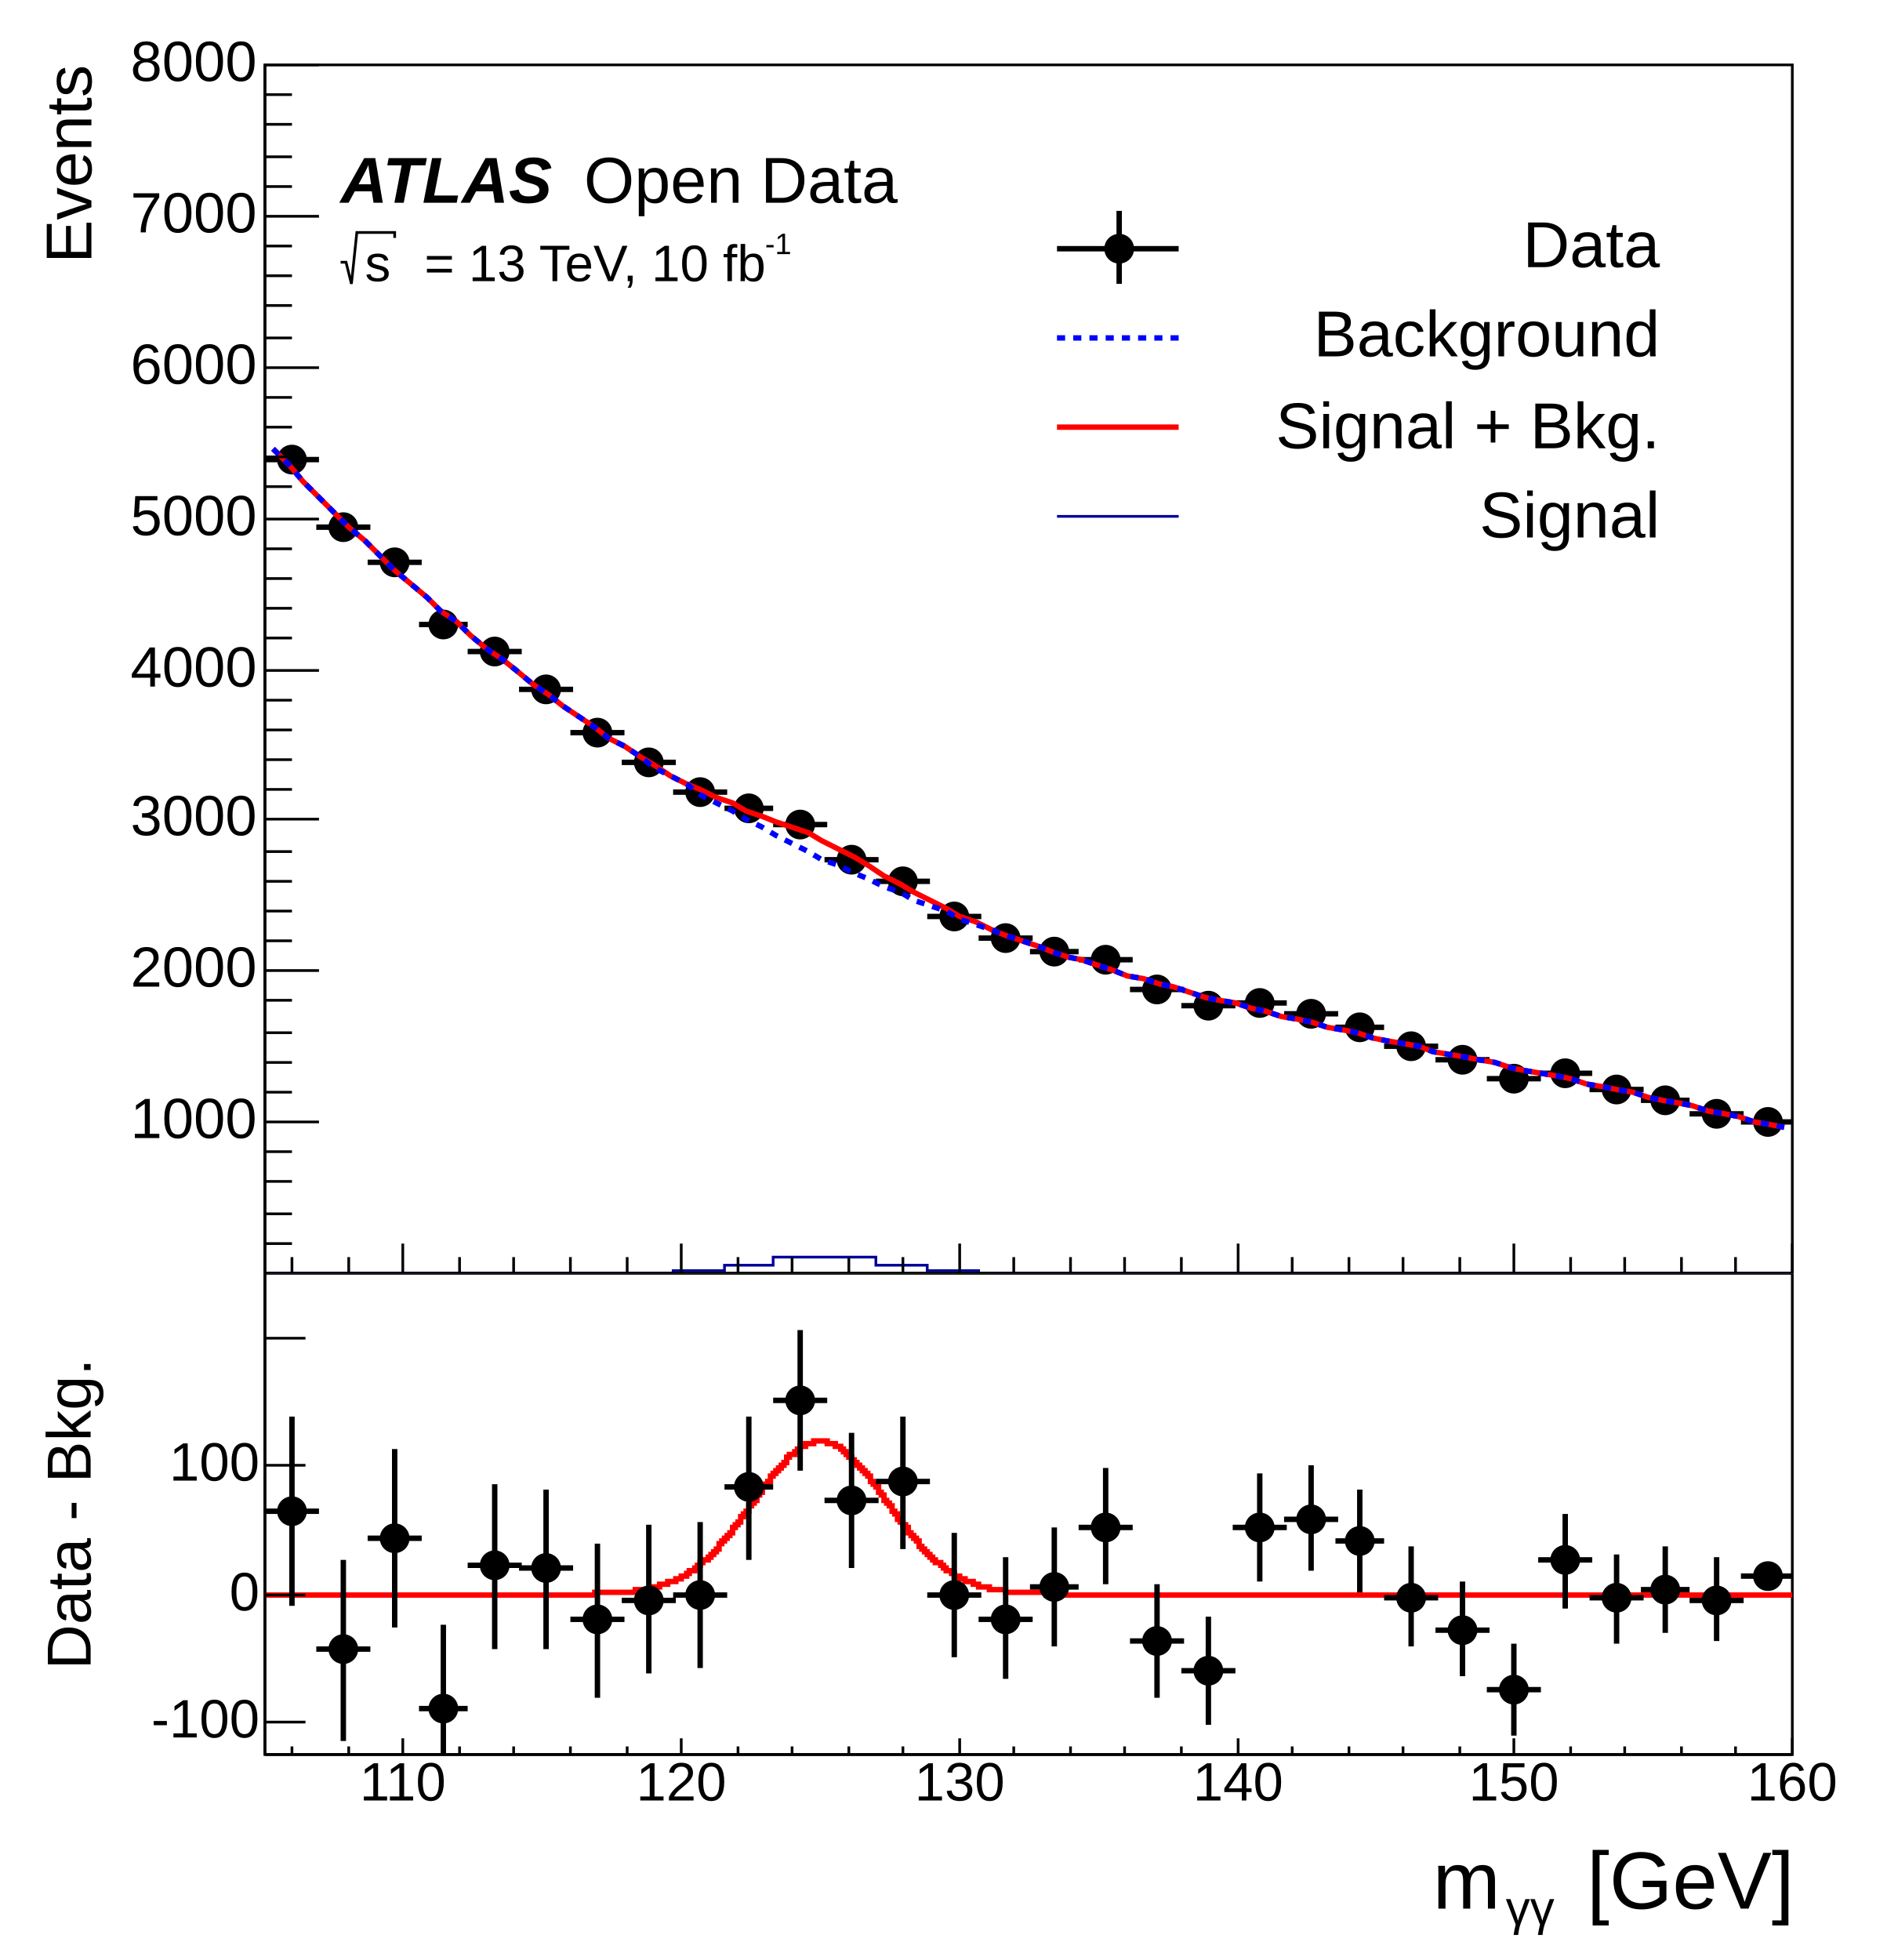
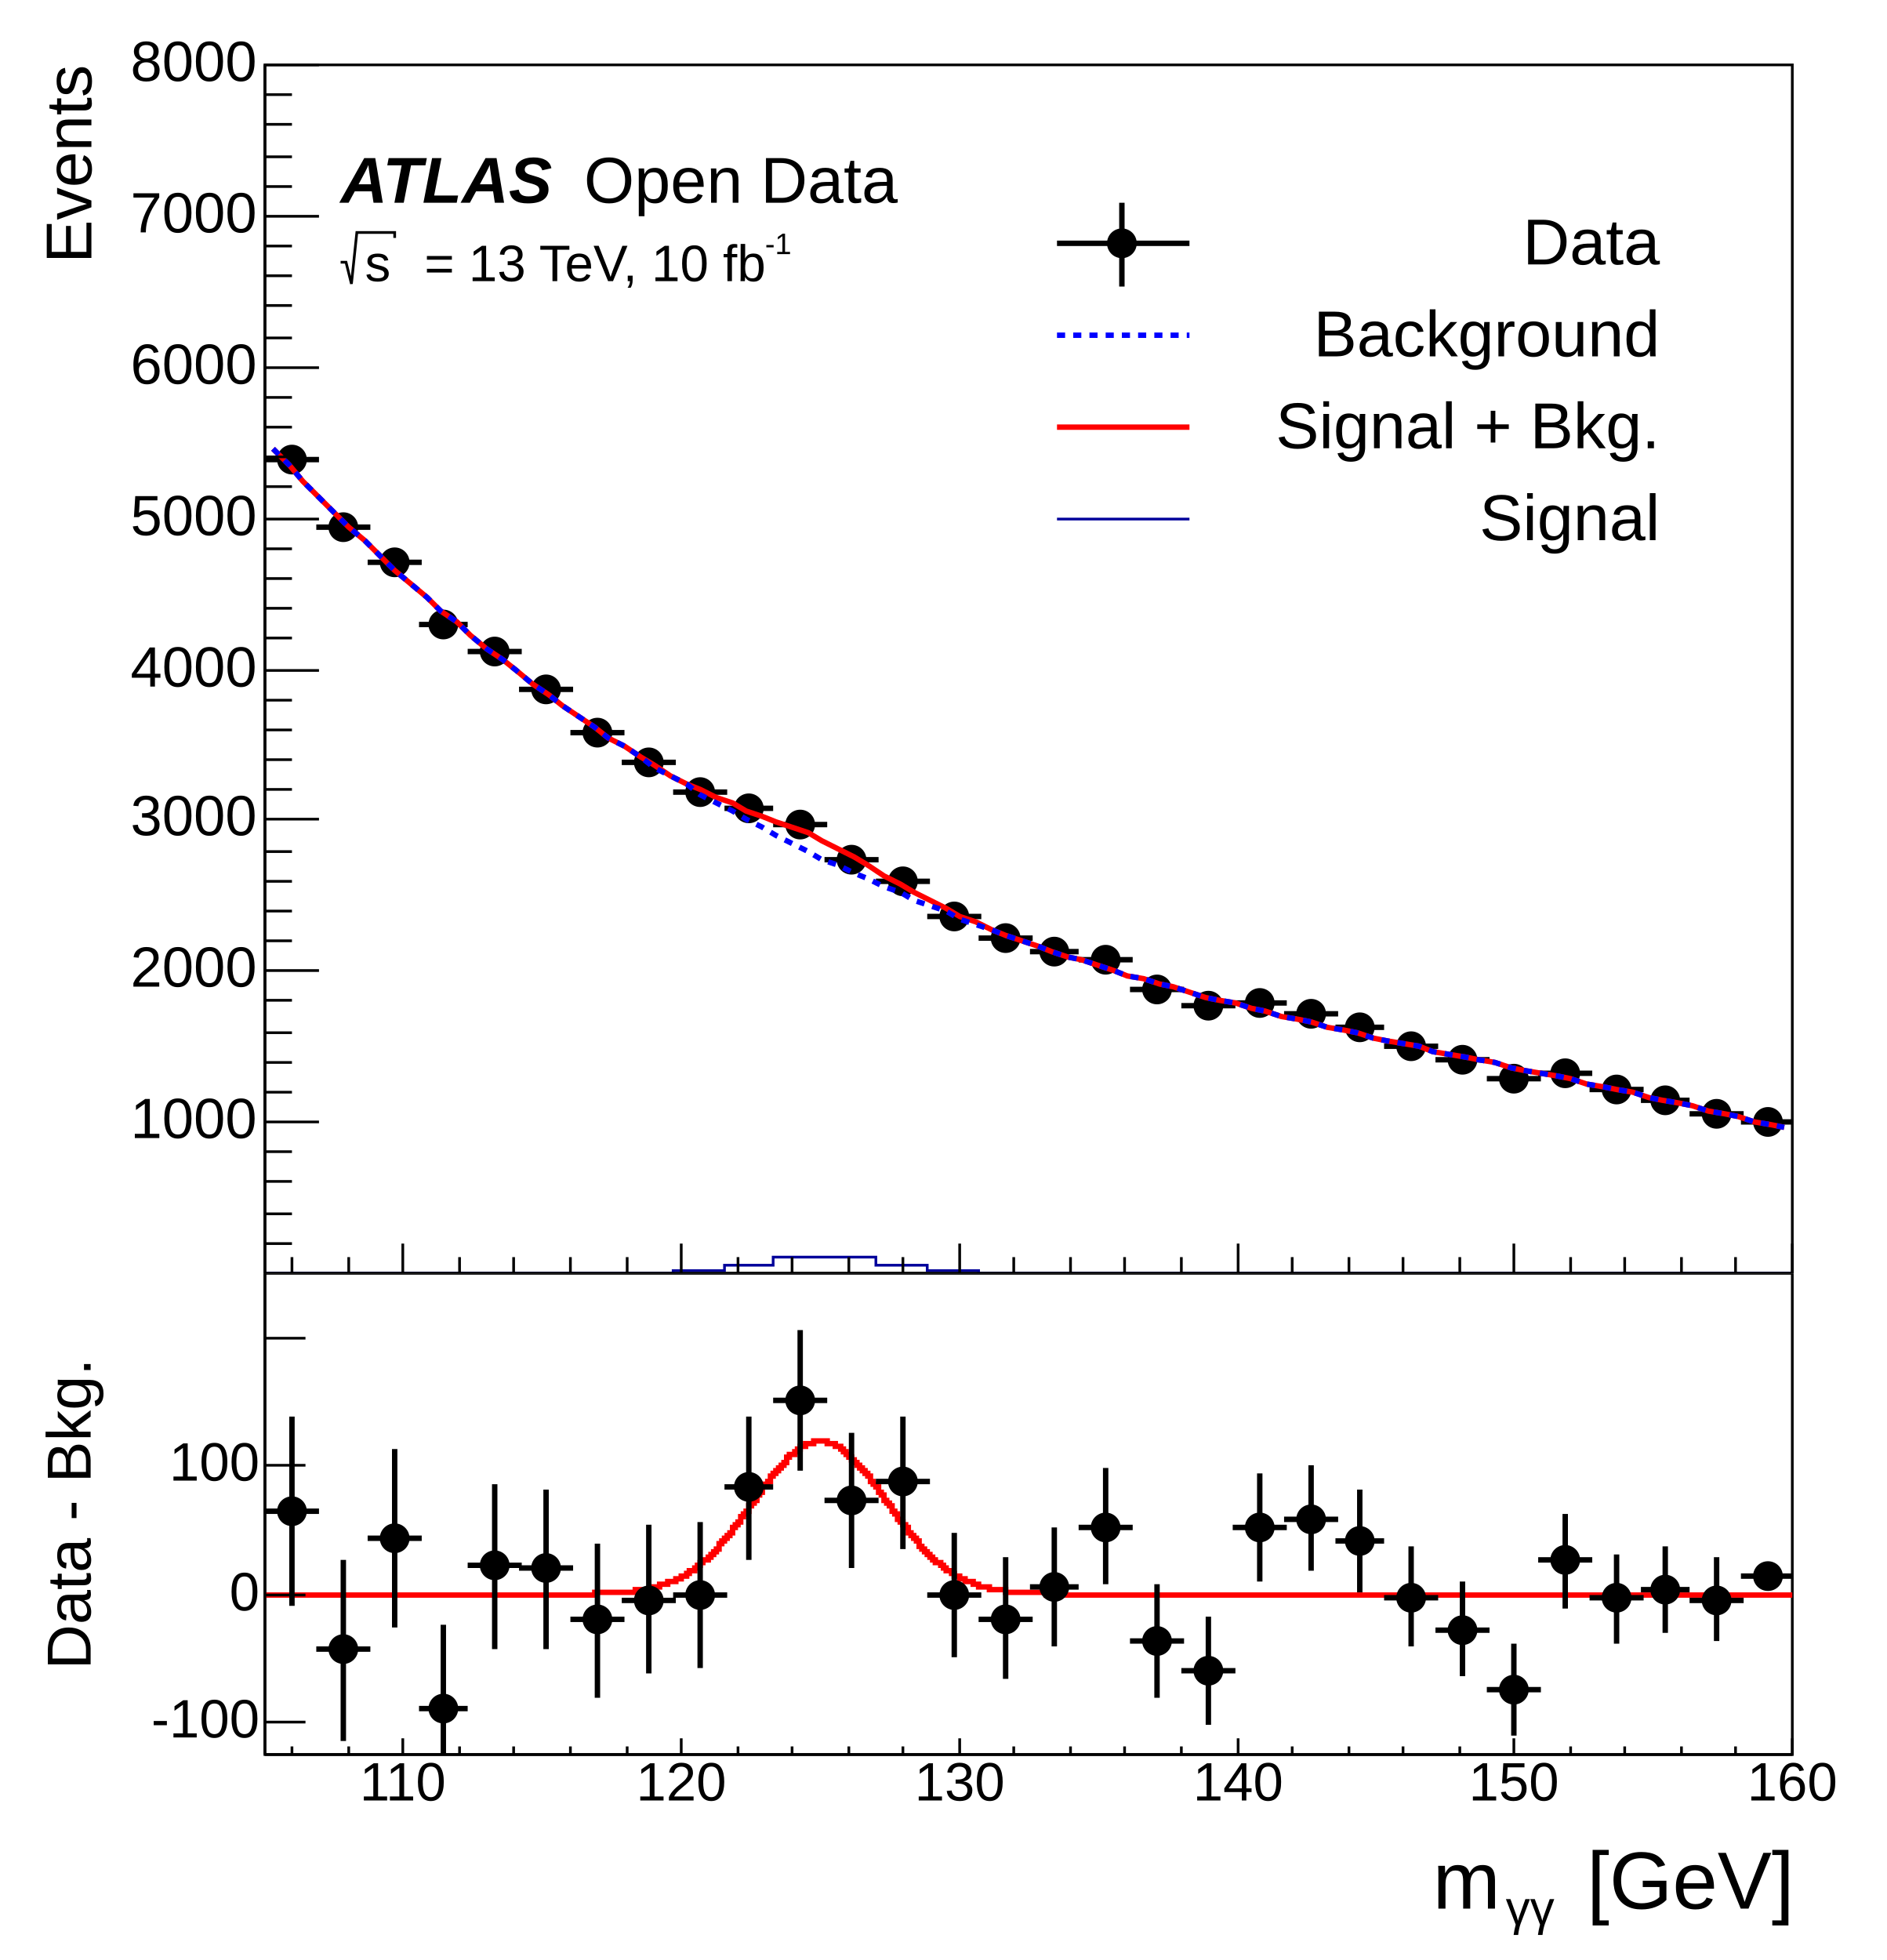
<svg xmlns="http://www.w3.org/2000/svg" width="698" height="725" viewBox="0 0 698 725" preserveAspectRatio="none">
  <path d="M0,0H698V725H0Z" style="fill: white;" />
  <g>
    <svg viewBox="0 0 698 471" preserveAspectRatio="none" x="0" y="0" width="698" height="471">
      <path d="M0,0H698V471H0Z" style="fill: white;" />
      <g>
        <g transform="translate(98,24)">
          <path d="M0,0H565V447H0Z" style="fill: white; stroke: black; stroke-width: 1;" />
          <svg x="0" y="0" overflow="hidden" width="565" height="447" viewBox="0 0 565 447">
            <g>
              <path d="M0,146h20M10,142v8M19,171h20M29,167v8M38,184h20M48,180v7M57,207h18M66,204v7M75,217h20M85,213v7M94,231h20M104,228v7M113,247h20M123,243v7M132,258h20M142,255v6M151,269h20M161,266v6M170,275h18M179,272v6M188,281h20M198,278v6M207,294h20M217,292v5M226,302h20M236,299v6M245,315h20M255,312v5M264,323h20M274,320v5M283,328h18M292,325v5M301,331h20M311,329v5M320,342h20M330,339v5M339,348h20M349,346v5M358,347h20M368,344v5M377,351h20M387,349v4M396,356h18M405,354v5M414,363h20M424,361v4M433,368h20M443,366v4M452,375h20M462,373v4M471,373h20M481,371v4M490,379h20M500,377v4M509,383h18M518,381v4M527,388h20M537,386v3M546,391h20M556,389v4" style="stroke: black; stroke-width: 2;" />
              <path d="M5,146a5,5,0,1,0,10,0a5,5,0,1,0,-10,0zM24,171a5,5,0,1,0,10,0a5,5,0,1,0,-10,0zM43,184a5,5,0,1,0,10,0a5,5,0,1,0,-10,0zM61,207a5,5,0,1,0,10,0a5,5,0,1,0,-10,0zM80,217a5,5,0,1,0,10,0a5,5,0,1,0,-10,0zM99,231a5,5,0,1,0,10,0a5,5,0,1,0,-10,0zM118,247a5,5,0,1,0,10,0a5,5,0,1,0,-10,0zM137,258a5,5,0,1,0,10,0a5,5,0,1,0,-10,0zM156,269a5,5,0,1,0,10,0a5,5,0,1,0,-10,0zM174,275a5,5,0,1,0,10,0a5,5,0,1,0,-10,0zM193,281a5,5,0,1,0,10,0a5,5,0,1,0,-10,0zM212,294a5,5,0,1,0,10,0a5,5,0,1,0,-10,0zM231,302a5,5,0,1,0,10,0a5,5,0,1,0,-10,0zM250,315a5,5,0,1,0,10,0a5,5,0,1,0,-10,0zM269,323a5,5,0,1,0,10,0a5,5,0,1,0,-10,0zM287,328a5,5,0,1,0,10,0a5,5,0,1,0,-10,0zM306,331a5,5,0,1,0,10,0a5,5,0,1,0,-10,0zM325,342a5,5,0,1,0,10,0a5,5,0,1,0,-10,0zM344,348a5,5,0,1,0,10,0a5,5,0,1,0,-10,0zM363,347a5,5,0,1,0,10,0a5,5,0,1,0,-10,0zM382,351a5,5,0,1,0,10,0a5,5,0,1,0,-10,0zM400,356a5,5,0,1,0,10,0a5,5,0,1,0,-10,0zM419,363a5,5,0,1,0,10,0a5,5,0,1,0,-10,0zM438,368a5,5,0,1,0,10,0a5,5,0,1,0,-10,0zM457,375a5,5,0,1,0,10,0a5,5,0,1,0,-10,0zM476,373a5,5,0,1,0,10,0a5,5,0,1,0,-10,0zM495,379a5,5,0,1,0,10,0a5,5,0,1,0,-10,0zM513,383a5,5,0,1,0,10,0a5,5,0,1,0,-10,0zM532,388a5,5,0,1,0,10,0a5,5,0,1,0,-10,0zM551,391a5,5,0,1,0,10,0a5,5,0,1,0,-10,0z" style="stroke: black; fill: black;" />
            </g>
            <g>
              <path d="M3,142l6,6l5,6l6,6l6,6l5,5l6,5l6,6l5,5l6,5l6,5l5,5l6,4l5,5l6,5l6,4l5,4l6,5l6,4l5,4l6,4l6,4l5,4l6,3l6,4l5,3l6,4l6,3l5,2l6,3l6,2l5,3l6,2l5,2l6,2l6,2l5,3l6,3l6,3l5,3l6,4l6,3l5,3l6,3l6,3l5,3l6,2l6,3l5,2l6,2l6,2l5,2l6,2l5,1l6,2l6,2l5,2l6,1l6,2l5,1l6,2l6,2l5,1l6,1l6,2l5,1l6,2l6,1l5,1l6,2l6,1l5,1l6,2l5,1l6,1l6,1l5,2l6,1l6,1l5,1l6,1l6,2l5,1l6,1l6,1l5,1l6,2l6,1l5,1l6,1l6,2l5,1l6,1l5,1l6,2l6,1l5,1l6,2l6,1l5,1" style="fill: none; stroke: red; stroke-width: 2;" />
            </g>
            <g>
              <path d="M3,142l6,6l5,6l6,6l6,6l5,5l6,5l6,6l5,5l6,5l6,5l5,5l6,4l5,5l6,5l6,4l5,4l6,5l6,4l5,4l6,4l6,4l5,4l6,3l6,4l5,4l6,3l6,3l5,4l6,3l6,3l5,3l6,3l5,3l6,3l6,3l5,3l6,2l6,3l5,2l6,3l6,2l5,3l6,2l6,2l5,3l6,2l6,2l5,2l6,2l6,2l5,2l6,2l5,1l6,2l6,2l5,2l6,1l6,2l5,1l6,2l6,2l5,1l6,1l6,2l5,1l6,2l6,1l5,1l6,2l6,1l5,1l6,2l5,1l6,1l6,1l5,2l6,1l6,1l5,1l6,1l6,2l5,1l6,1l6,1l5,1l6,2l6,1l5,1l6,1l6,2l5,1l6,1l5,1l6,2l6,1l5,1l6,2l6,1l5,1" style="fill: none; stroke: blue; stroke-width: 2; stroke-dasharray: 3, 3;" />
            </g>
            <g>
              <path d="M0,447h151v-1h19v-2h18v-3h38v3h19v2h19v1h301" style="stroke-linejoin: miter; stroke: rgb(0, 0, 154); stroke-width: 1; fill: none;" />
            </g>
          </svg>
          <g>
            <g transform="translate(0,447)">
              <path d="M0,0h565M10,-6V0M31,-6V0M51,-11V0M72,-6V0M92,-6V0M113,-6V0M134,-6V0M154,-11V0M175,-6V0M195,-6V0M216,-6V0M236,-6V0M257,-11V0M277,-6V0M298,-6V0M318,-6V0M339,-6V0M360,-11V0M380,-6V0M401,-6V0M421,-6V0M442,-6V0M462,-11V0M483,-6V0M503,-6V0M524,-6V0M544,-6V0M565,-11V0" style="stroke: black; stroke-width: 1;" />
              <g font-family="Arial" font-size="16" xml:space="preserve" fill="black" text-anchor="middle">
                <text dy=".8em" transform="translate(51,3)">110</text>
                <text dy=".8em" transform="translate(154,3)">120</text>
                <text dy=".8em" transform="translate(257,3)">130</text>
                <text dy=".8em" transform="translate(360,3)">140</text>
                <text dy=".8em" transform="translate(462,3)">150</text>
                <text dy=".8em" transform="translate(565,3)">160</text>
              </g>
              <g font-family="Arial" font-size="16" xml:space="preserve" transform="translate(565,26)">
                <g transform="translate(-77,5)">
                  <text fill="black" font-size="16" x="6">m</text>
                  <text fill="black" font-size="10" transform="translate(20,3)">γγ</text>
                  <text fill="black" font-size="16" x="36">[GeV]</text>
                </g>
              </g>
            </g>
            <g>
              <path d="M0,0v447M10,436H0M10,425H0M10,413H0M10,402H0M20,391H0M10,380H0M10,369H0M10,358H0M10,346H0M20,335H0M10,324H0M10,313H0M10,302H0M10,291H0M20,279H0M10,268H0M10,257H0M10,246H0M10,235H0M20,224H0M10,212H0M10,201H0M10,190H0M10,179H0M20,168H0M10,156H0M10,145H0M10,134H0M10,123H0M20,112H0M10,101H0M10,89H0M10,78H0M10,67H0M20,56H0M10,45H0M10,34H0M10,22H0M10,11H0M20,0H0" style="stroke: black; stroke-width: 1;" />
              <g font-family="Arial" font-size="21" xml:space="preserve" fill="black" text-anchor="end">
                <text dominant-baseline="middle" transform="translate(-3,391)">1000</text>
                <text dominant-baseline="middle" transform="translate(-3,335)">2000</text>
                <text dominant-baseline="middle" transform="translate(-3,279)">3000</text>
                <text dominant-baseline="middle" transform="translate(-3,224)">4000</text>
                <text dominant-baseline="middle" transform="translate(-3,168)">5000</text>
                <text dominant-baseline="middle" transform="translate(-3,112)">6000</text>
                <text dominant-baseline="middle" transform="translate(-3,56)">7000</text>
                <text dominant-baseline="middle" transform="translate(-3)">8000</text>
              </g>
              <g font-family="Arial" font-size="24" xml:space="preserve" transform="translate(-71)">
                <text fill="black" text-anchor="end" dominant-baseline="middle" transform="rotate(270)">Events</text>
              </g>
            </g>
          </g>
        </g>
        <g transform="translate(384,71)" font-family="Arial" font-size="24" xml:space="preserve">
-           <path d="M7,21H52" style="stroke: black; stroke-width: 2;" />
-           <path d="M30,7V34" style="stroke: black; stroke-width: 2;" />
-           <path d="M25,21a5,5,0,1,0,10,0a5,5,0,1,0,-10,0z" style="stroke: black; fill: black;" />
-           <text fill="black" text-anchor="end" dominant-baseline="middle" transform="translate(230,21)">Data</text>
-           <path d="M7,54H52" style="stroke: blue; stroke-width: 2; stroke-dasharray: 3, 3;" />
+           <path d="M7,19h49" style="stroke: black; stroke-width: 2;" />
+           <path d="M31,4V35" style="stroke: black; stroke-width: 2;" />
+           <path d="M26,19a5,5,0,1,0,10,0a5,5,0,1,0,-10,0z" style="stroke: black; fill: black;" />
+           <text fill="black" text-anchor="end" dominant-baseline="middle" transform="translate(230,20)">Data</text>
+           <path d="M7,53h49" style="stroke: blue; stroke-width: 2; stroke-dasharray: 3, 3;" />
          <text fill="black" text-anchor="end" dominant-baseline="middle" transform="translate(230,54)">Background</text>
-           <path d="M7,87H52" style="stroke: red; stroke-width: 2;" />
+           <path d="M7,87h49" style="stroke: red; stroke-width: 2;" />
          <text fill="black" text-anchor="end" dominant-baseline="middle" transform="translate(230,88)">Signal + Bkg.</text>
-           <path d="M7,120H52" style="stroke: rgb(0, 0, 154); stroke-width: 1;" />
-           <text fill="black" text-anchor="end" dominant-baseline="middle" transform="translate(230,121)">Signal</text>
+           <path d="M7,121h49" style="stroke: rgb(0, 0, 154); stroke-width: 1;" />
+           <text fill="black" text-anchor="end" dominant-baseline="middle" transform="translate(230,122)">Signal</text>
        </g>
        <g font-family="Arial" font-size="24" xml:space="preserve" font-weight="bold" font-style="oblique">
          <text fill="black" text-anchor="start" transform="translate(126,75)">ATLAS</text>
        </g>
        <g font-family="Arial" font-size="24" xml:space="preserve">
          <text fill="black" text-anchor="start" transform="translate(216,75)">Open Data</text>
        </g>
        <g font-family="Arial" font-size="19" xml:space="preserve">
          <g transform="translate(126,104)">
            <g>
              <path d="M0,-7h2l2,8l2,-19h14v2" style="stroke: black; stroke-width: 1; fill: none;" />
              <text fill="black" font-size="19" transform="translate(9)">s</text>
            </g>
            <text fill="black" font-size="19" x="31">= 13 TeV, 10 fb</text>
            <text fill="black" font-size="11" transform="translate(157,-10)">-1</text>
          </g>
        </g>
      </g>
    </svg>
    <svg viewBox="0 0 698 254" preserveAspectRatio="none" x="0" y="471" width="698" height="254">
      <path d="M0,0H698V254H0Z" style="fill: white;" />
      <g>
        <g transform="translate(98)">
          <path d="M0,0H565V178H0Z" style="fill: white; stroke: black; stroke-width: 1;" />
          <svg x="0" y="0" overflow="hidden" width="565" height="178" viewBox="0 0 565 178">
            <g>
              <path d="M0,119h122v-1h15v-1h6v-1h3v-1h3v-1h3v-1h2v-1h2v-1h1v-1h2v-1h1v-1h1v-1h1v-1h2v-1h1v-1h1v-1h1v-1h1v-1v-1h1v-1h1v-1h1v-1h1v-1h1v-2h1v-1h1v-1h1v-2h1v-1h1v-1h1v-2h1v-1h1v-1h1v-1v-1h1v-1h1v-2h1v-1h1v-1h1v-2h1v-1h1v-1h1v-1h1v-1h1v-1h1v-1v-1h1v-1h2v-1h1v-1h1v-1h2v-1h3v-1h5v1h3v1h2v1h1v1h1v1h1v1h1v1h1v1h1v1h1v1h1v1h1v1h1v1h1v1v1h1v1h1v1h1v1v1h1v1h1v2h1v1h1v1h1v1v1h1v1h1v2h1v1h1v1h1v1h1v1v1h1v1h1v1h1v1h1v2h1v1h1v1h1v1h1v1h1v1h1v1h2v1h1v1h1v1h2v1h1v1h2v1h2v1h3v1h2v1h4v1h6v1h15v1h276" style="stroke-linejoin: miter; stroke: red; stroke-width: 2; fill: none;" />
            </g>
            <g>
              <path d="M0,88h20M10,53v70M19,139h20M29,106v67M38,98h20M48,65v66M57,161h18M66,130v62M75,108h20M85,78v61M94,109h20M104,80v59M113,128h20M123,100v57M132,121h20M142,93v55M151,119h20M161,92v54M170,79h18M179,53v53M188,47h20M198,21v52M207,84h20M217,59v50M226,77h20M236,53v49M245,119h20M255,96v46M264,128h20M274,105v45M283,116h18M292,94v44M301,94h20M311,72v43M320,136h20M330,115v42M339,147h20M349,127v40M358,94h20M368,74v40M377,91h20M387,71v39M396,99h18M405,80v38M414,120h20M424,101v37M433,132h20M443,114v35M452,154h20M462,137v34M471,106h20M481,89v35M490,120h20M500,104v33M509,117h18M518,101v32M527,121h20M537,105v31M546,112h20M556,110v4" style="stroke: black; stroke-width: 2;" />
              <path d="M5,88a5,5,0,1,0,10,0a5,5,0,1,0,-10,0zM24,139a5,5,0,1,0,10,0a5,5,0,1,0,-10,0zM43,98a5,5,0,1,0,10,0a5,5,0,1,0,-10,0zM61,161a5,5,0,1,0,10,0a5,5,0,1,0,-10,0zM80,108a5,5,0,1,0,10,0a5,5,0,1,0,-10,0zM99,109a5,5,0,1,0,10,0a5,5,0,1,0,-10,0zM118,128a5,5,0,1,0,10,0a5,5,0,1,0,-10,0zM137,121a5,5,0,1,0,10,0a5,5,0,1,0,-10,0zM156,119a5,5,0,1,0,10,0a5,5,0,1,0,-10,0zM174,79a5,5,0,1,0,10,0a5,5,0,1,0,-10,0zM193,47a5,5,0,1,0,10,0a5,5,0,1,0,-10,0zM212,84a5,5,0,1,0,10,0a5,5,0,1,0,-10,0zM231,77a5,5,0,1,0,10,0a5,5,0,1,0,-10,0zM250,119a5,5,0,1,0,10,0a5,5,0,1,0,-10,0zM269,128a5,5,0,1,0,10,0a5,5,0,1,0,-10,0zM287,116a5,5,0,1,0,10,0a5,5,0,1,0,-10,0zM306,94a5,5,0,1,0,10,0a5,5,0,1,0,-10,0zM325,136a5,5,0,1,0,10,0a5,5,0,1,0,-10,0zM344,147a5,5,0,1,0,10,0a5,5,0,1,0,-10,0zM363,94a5,5,0,1,0,10,0a5,5,0,1,0,-10,0zM382,91a5,5,0,1,0,10,0a5,5,0,1,0,-10,0zM400,99a5,5,0,1,0,10,0a5,5,0,1,0,-10,0zM419,120a5,5,0,1,0,10,0a5,5,0,1,0,-10,0zM438,132a5,5,0,1,0,10,0a5,5,0,1,0,-10,0zM457,154a5,5,0,1,0,10,0a5,5,0,1,0,-10,0zM476,106a5,5,0,1,0,10,0a5,5,0,1,0,-10,0zM495,120a5,5,0,1,0,10,0a5,5,0,1,0,-10,0zM513,117a5,5,0,1,0,10,0a5,5,0,1,0,-10,0zM532,121a5,5,0,1,0,10,0a5,5,0,1,0,-10,0zM551,112a5,5,0,1,0,10,0a5,5,0,1,0,-10,0z" style="stroke: black; fill: black;" />
            </g>
          </svg>
          <g>
            <g transform="translate(0,178)">
              <path d="M0,0h565M10,-3V0M31,-3V0M51,-6V0M72,-3V0M92,-3V0M113,-3V0M134,-3V0M154,-6V0M175,-3V0M195,-3V0M216,-3V0M236,-3V0M257,-6V0M277,-3V0M298,-3V0M318,-3V0M339,-3V0M360,-6V0M380,-3V0M401,-3V0M421,-3V0M442,-3V0M462,-6V0M483,-3V0M503,-3V0M524,-3V0M544,-3V0M565,-6V0" style="stroke: black; stroke-width: 1;" />
              <g font-family="Arial" font-size="20" xml:space="preserve" fill="black" text-anchor="middle">
                <text dy=".8em" transform="translate(51,1)">110</text>
                <text dy=".8em" transform="translate(154,1)">120</text>
                <text dy=".8em" transform="translate(257,1)">130</text>
                <text dy=".8em" transform="translate(360,1)">140</text>
                <text dy=".8em" transform="translate(462,1)">150</text>
                <text dy=".8em" transform="translate(565,1)">160</text>
              </g>
              <g font-family="Arial" font-size="30" xml:space="preserve" transform="translate(565,48)">
                <g transform="translate(-133,9)">
                  <text fill="black" font-size="30">m</text>
                  <text fill="black" font-size="18" transform="translate(27,6)">γγ</text>
                  <text fill="black" font-size="30" x="57">[GeV]</text>
                </g>
              </g>
            </g>
            <g>
              <path d="M0,0v178M15,166H0M15,119H0M15,71H0M15,24H0" style="stroke: black; stroke-width: 1;" />
              <g font-family="Arial" font-size="20" xml:space="preserve" fill="black" text-anchor="end">
                <text dominant-baseline="middle" transform="translate(-2,166)">-100</text>
                <text dominant-baseline="middle" transform="translate(-2,119)">0</text>
                <text dominant-baseline="middle" transform="translate(-2,71)">100</text>
              </g>
              <g font-family="Arial" font-size="23" xml:space="preserve" transform="translate(-71,89)">
                <text fill="black" text-anchor="middle" dominant-baseline="middle" transform="rotate(270)">Data - Bkg.</text>
              </g>
            </g>
          </g>
        </g>
      </g>
    </svg>
  </g>
</svg>
